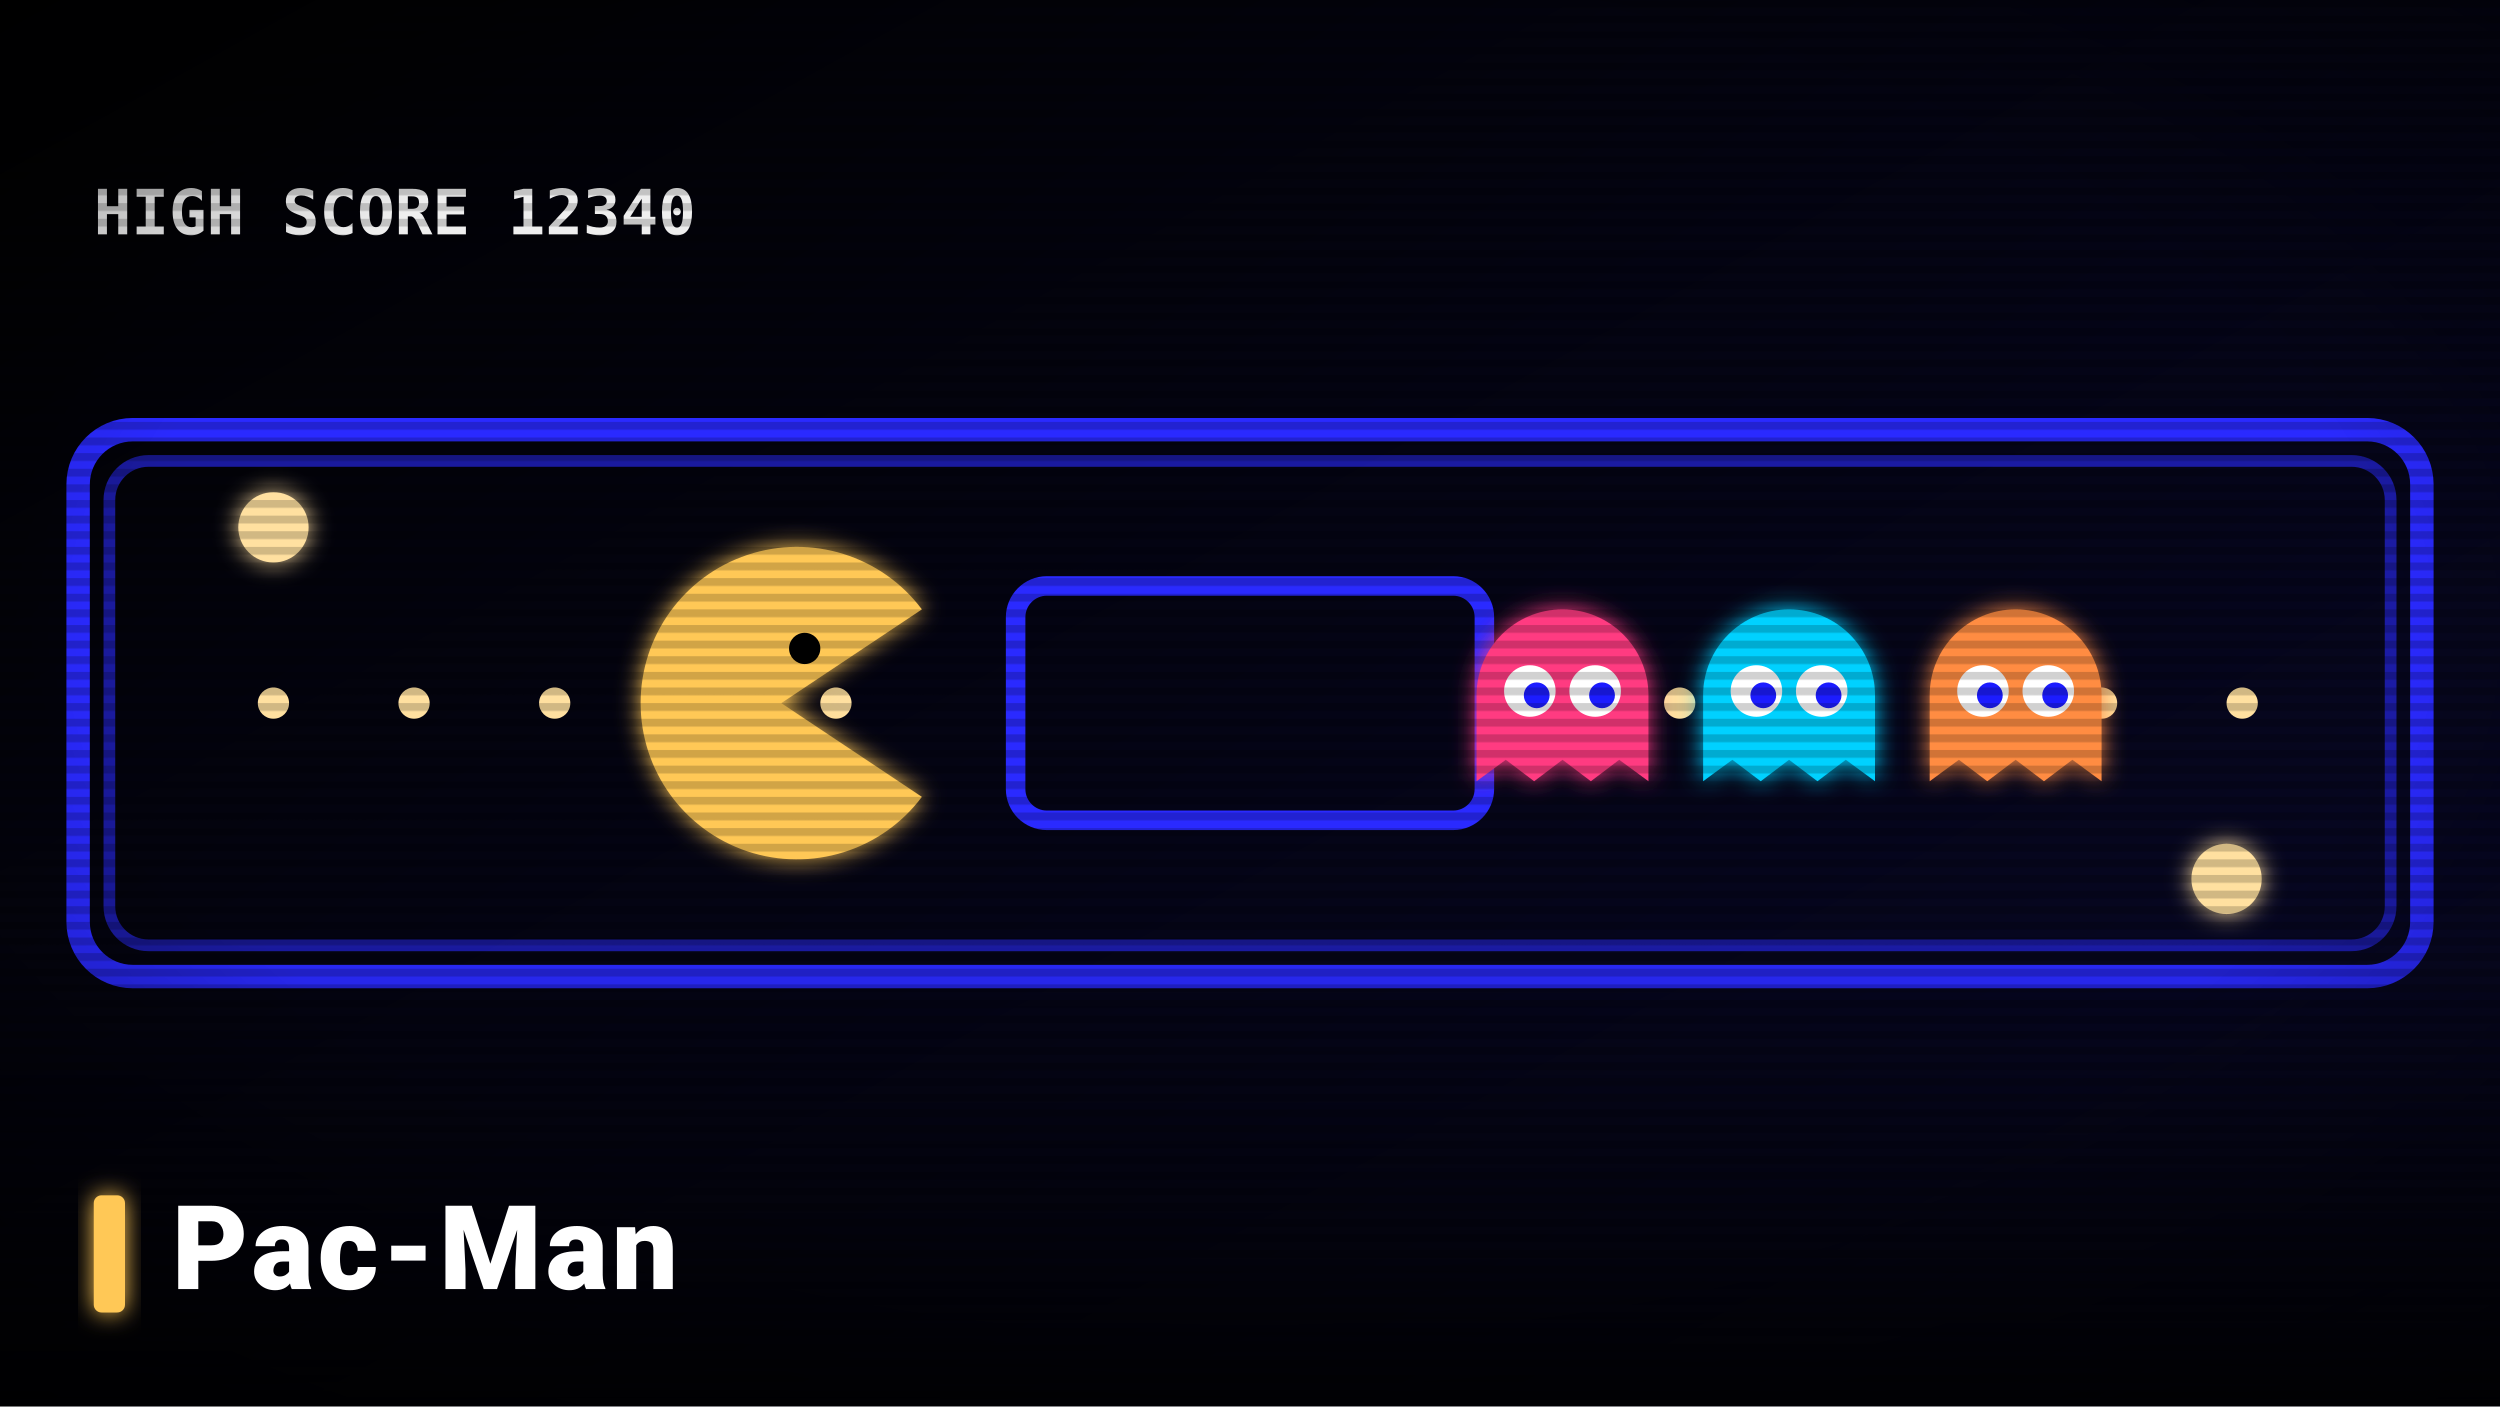
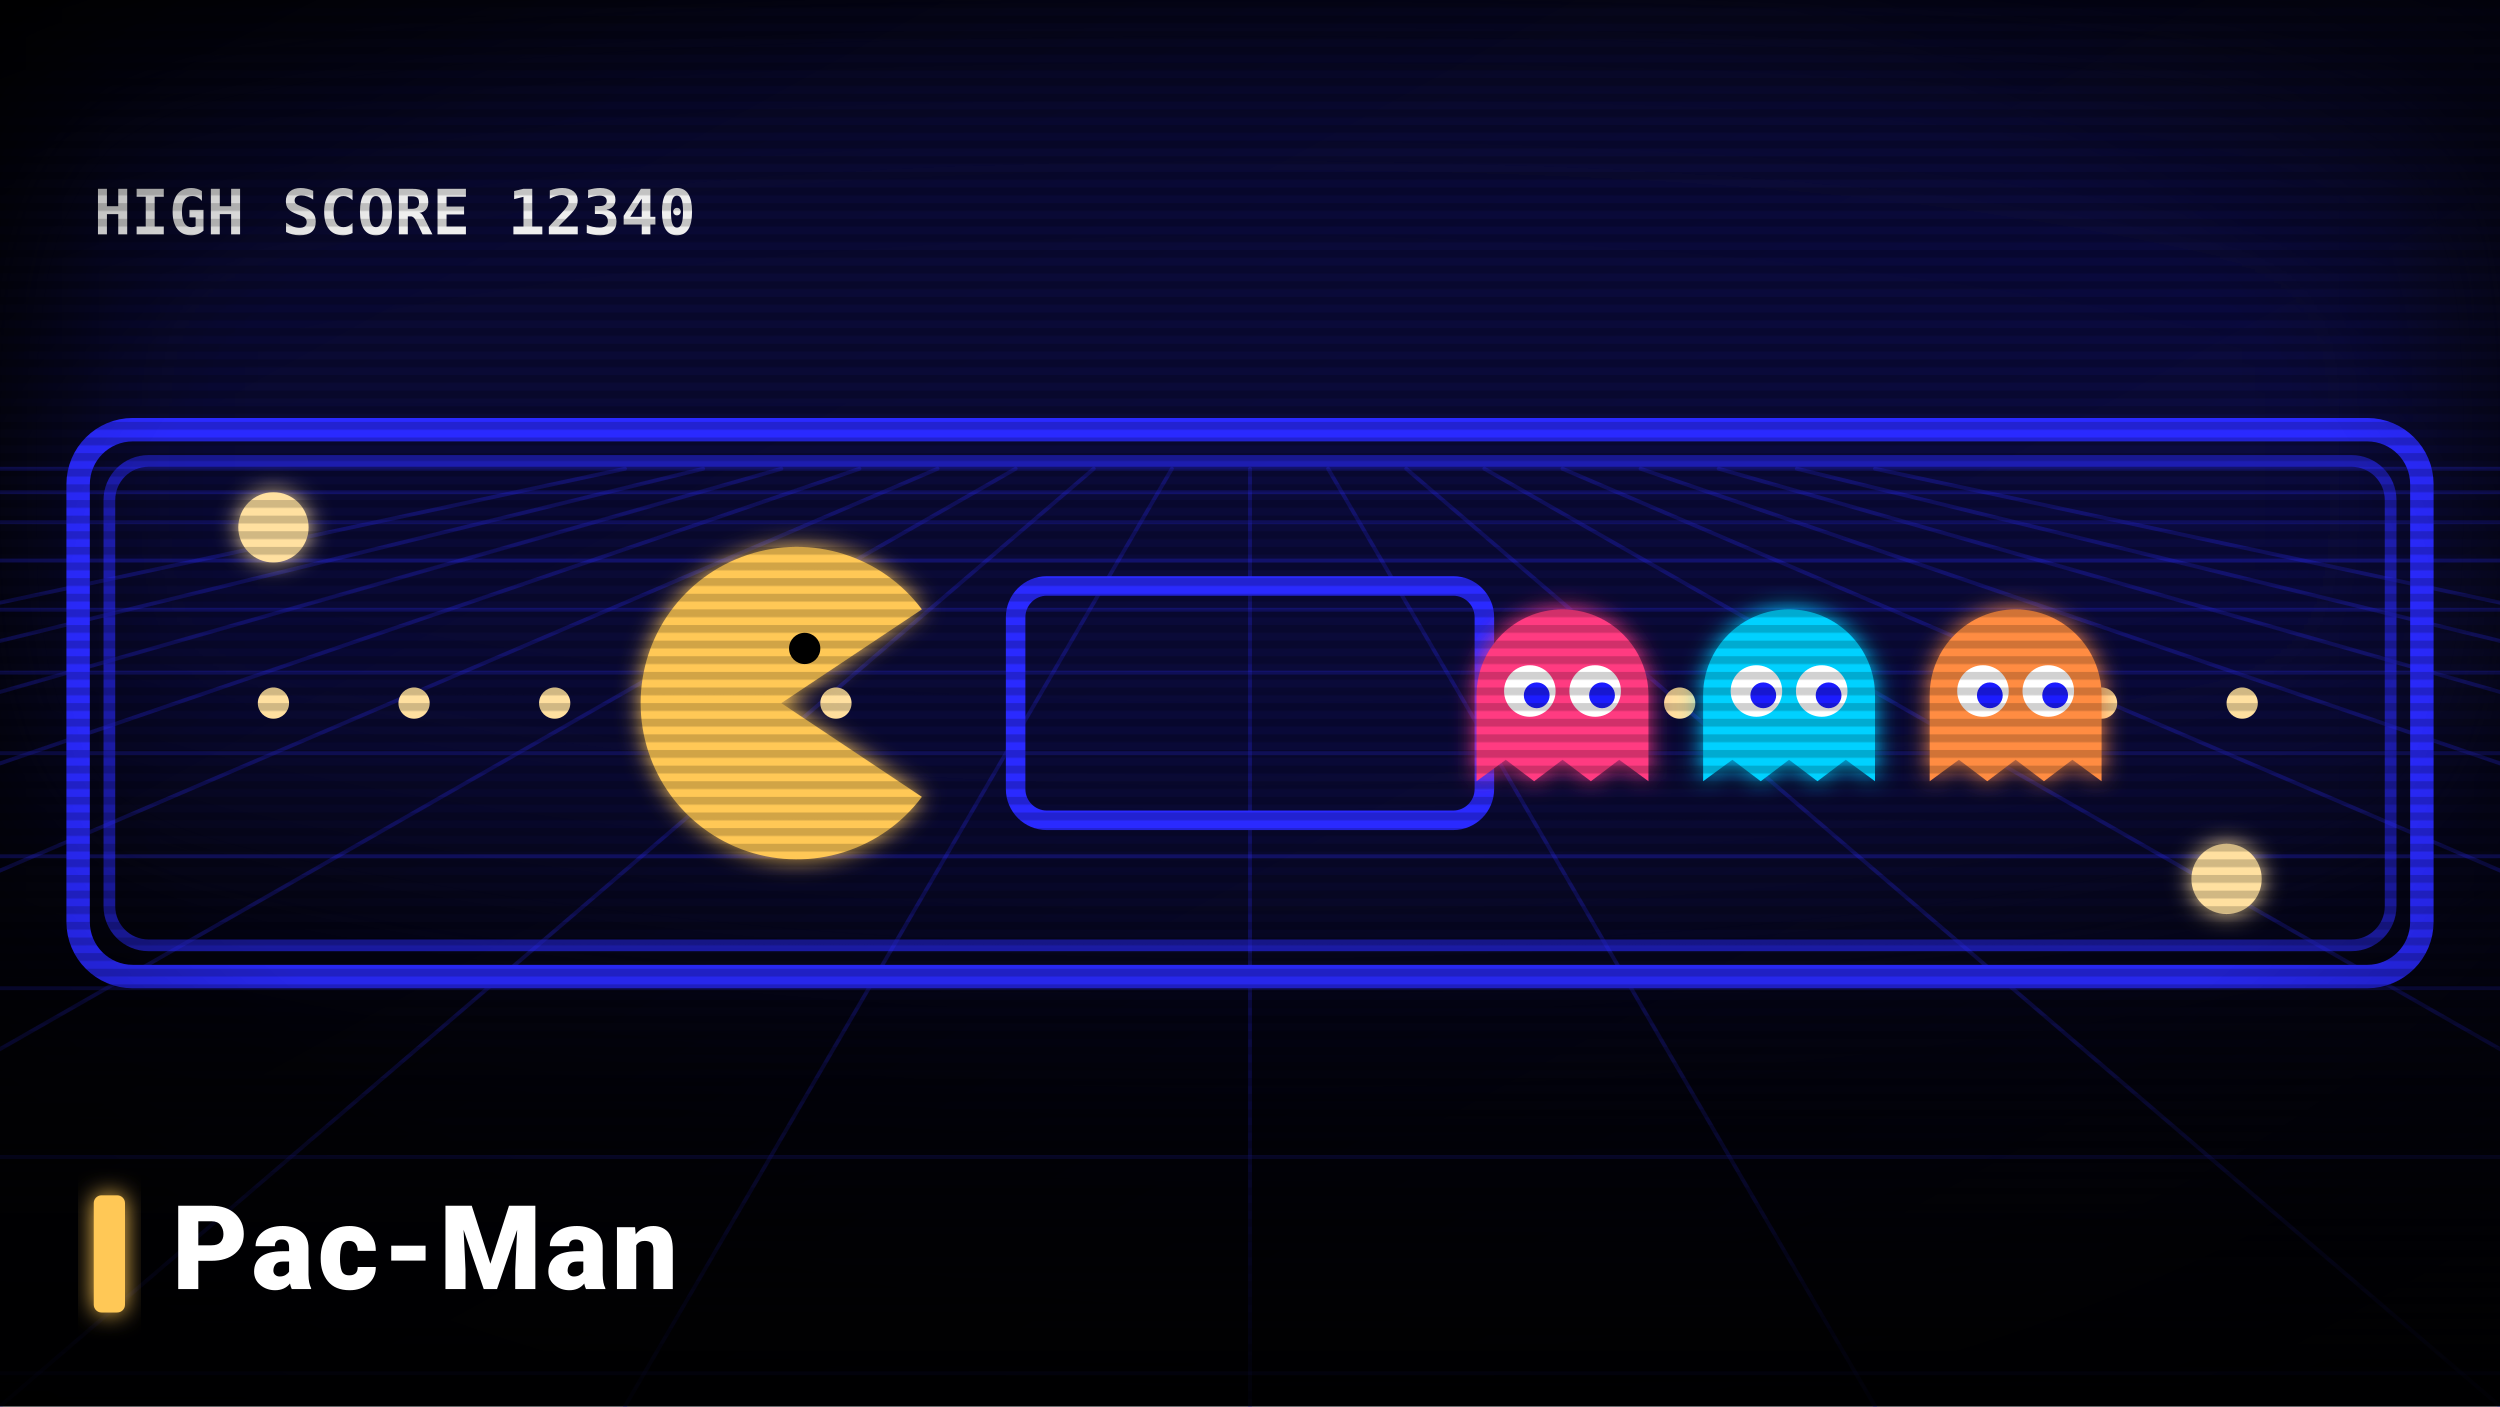
<svg xmlns="http://www.w3.org/2000/svg" viewBox="0 0 640 360" width="640" height="360" role="img" aria-label="Pac-Man">
  <defs>
    <linearGradient id="bg" x1="0" y1="0" x2="1" y2="1">
      <stop offset="0" stop-color="#000" />
      <stop offset="1" stop-color="#08082a" />
    </linearGradient>
    <linearGradient id="fade" x1="0" y1="0" x2="0" y2="1">
      <stop offset="0" stop-color="#000" stop-opacity="0" />
      <stop offset="1" stop-color="#000" stop-opacity=".85" />
    </linearGradient>
    <radialGradient id="vig" cx=".5" cy=".45" r=".75">
      <stop offset=".6" stop-color="#000" stop-opacity="0" />
      <stop offset="1" stop-color="#000" stop-opacity=".55" />
    </radialGradient>
    <pattern id="scan" width="4" height="4" patternUnits="userSpaceOnUse">
      <rect width="4" height="2" fill="#000" />
    </pattern>
+     <radialGradient id="neb" cx=".3" cy=".3" r=".9">
+       <stop offset="0" stop-color="#fff" stop-opacity=".06" />
+       <stop offset="1" stop-color="#000" stop-opacity=".35" />
+     </radialGradient>
+     <linearGradient id="skyg" x1="0" y1="0" x2="0" y2="1">
+       <stop offset="0" stop-color="#2f7bd0" />
+       <stop offset=".7" stop-color="#9fd8ff" />
+       <stop offset="1" stop-color="#d9f0ff" />
+     </linearGradient>
+     <linearGradient id="stoneg" x1="0" y1="0" x2="0" y2="1">
+       <stop offset="0" stop-color="#000" stop-opacity=".2" />
+       <stop offset="1" stop-color="#000" stop-opacity=".6" />
+     </linearGradient>
+     <linearGradient id="arcg" x1="0" y1="0" x2="0" y2="1">
+       <stop offset="0" stop-color="#000" stop-opacity="0" />
+       <stop offset=".4" stop-color="#000" stop-opacity=".35" />
+       <stop offset="1" stop-color="#000" stop-opacity=".7" />
+     </linearGradient>
+     <filter id="grainf" x="0" y="0" width="100%" height="100%">
+       <feTurbulence type="fractalNoise" baseFrequency=".9" numOctaves="2" stitchTiles="stitch" />
+       <feColorMatrix values="0 0 0 0 1  0 0 0 0 1  0 0 0 0 1  0 0 0 .5 0" />
+     </filter>
+     <pattern id="grain" width="160" height="160" patternUnits="userSpaceOnUse">
+       <rect width="160" height="160" filter="url(#grainf)" />
+     </pattern>
+     <filter id="blur30" x="-50%" y="-50%" width="200%" height="200%">
+       <feGaussianBlur stdDeviation="30" />
+     </filter>
+     <filter id="blur2">
+       <feGaussianBlur stdDeviation="2" />
+     </filter>
    <filter id="glow" x="-50%" y="-50%" width="200%" height="200%">
      <feGaussianBlur stdDeviation="3" result="b" />
      <feMerge>
        <feMergeNode in="b" />
        <feMergeNode in="SourceGraphic" />
      </feMerge>
    </filter>
    <filter id="soft" x="-50%" y="-50%" width="200%" height="200%">
      <feGaussianBlur stdDeviation="18" />
    </filter>
    <filter id="shadow" x="-20%" y="-20%" width="140%" height="140%">
      <feDropShadow dx="0" dy="6" stdDeviation="5" flood-color="#000" flood-opacity=".5" />
    </filter>
  </defs>
  <rect width="640" height="360" fill="url(#bg)" />
+   <rect width="640" height="360" fill="url(#arcg)" />
+   <ellipse cx="320.0" cy="120" rx="420" ry="120" fill="#2a2aff" opacity="0.18" filter="url(#blur30)" />
+   <line x1="160.0" y1="120" x2="-960.0" y2="360" stroke="#2a2aff" stroke-width="1" stroke-linecap="round" opacity="0.25" />
+   <line x1="180.0" y1="120" x2="-800.0" y2="360" stroke="#2a2aff" stroke-width="1" stroke-linecap="round" opacity="0.25" />
+   <line x1="200.0" y1="120" x2="-640.0" y2="360" stroke="#2a2aff" stroke-width="1" stroke-linecap="round" opacity="0.25" />
+   <line x1="220.0" y1="120" x2="-480.0" y2="360" stroke="#2a2aff" stroke-width="1" stroke-linecap="round" opacity="0.25" />
+   <line x1="240.0" y1="120" x2="-320.0" y2="360" stroke="#2a2aff" stroke-width="1" stroke-linecap="round" opacity="0.25" />
+   <line x1="260.0" y1="120" x2="-160.0" y2="360" stroke="#2a2aff" stroke-width="1" stroke-linecap="round" opacity="0.25" />
+   <line x1="280.0" y1="120" x2="0.0" y2="360" stroke="#2a2aff" stroke-width="1" stroke-linecap="round" opacity="0.25" />
+   <line x1="300.0" y1="120" x2="160.0" y2="360" stroke="#2a2aff" stroke-width="1" stroke-linecap="round" opacity="0.25" />
+   <line x1="320.0" y1="120" x2="320.0" y2="360" stroke="#2a2aff" stroke-width="1" stroke-linecap="round" opacity="0.25" />
+   <line x1="340.0" y1="120" x2="480.0" y2="360" stroke="#2a2aff" stroke-width="1" stroke-linecap="round" opacity="0.25" />
+   <line x1="360.0" y1="120" x2="640.0" y2="360" stroke="#2a2aff" stroke-width="1" stroke-linecap="round" opacity="0.25" />
+   <line x1="380.0" y1="120" x2="800.0" y2="360" stroke="#2a2aff" stroke-width="1" stroke-linecap="round" opacity="0.25" />
+   <line x1="400.0" y1="120" x2="960.0" y2="360" stroke="#2a2aff" stroke-width="1" stroke-linecap="round" opacity="0.25" />
+   <line x1="420.0" y1="120" x2="1120.0" y2="360" stroke="#2a2aff" stroke-width="1" stroke-linecap="round" opacity="0.25" />
+   <line x1="440.0" y1="120" x2="1280.0" y2="360" stroke="#2a2aff" stroke-width="1" stroke-linecap="round" opacity="0.25" />
+   <line x1="460.0" y1="120" x2="1440.0" y2="360" stroke="#2a2aff" stroke-width="1" stroke-linecap="round" opacity="0.25" />
+   <line x1="480.0" y1="120" x2="1600.0" y2="360" stroke="#2a2aff" stroke-width="1" stroke-linecap="round" opacity="0.25" />
+   <line x1="0" y1="120" x2="640" y2="120" stroke="#2a2aff" stroke-width="1" stroke-linecap="round" opacity="0.25" />
+   <line x1="0" y1="126" x2="640" y2="126" stroke="#2a2aff" stroke-width="1" stroke-linecap="round" opacity="0.25" />
+   <line x1="0" y1="133.68" x2="640" y2="133.68" stroke="#2a2aff" stroke-width="1" stroke-linecap="round" opacity="0.25" />
+   <line x1="0" y1="143.51" x2="640" y2="143.51" stroke="#2a2aff" stroke-width="1" stroke-linecap="round" opacity="0.25" />
+   <line x1="0" y1="156.093" x2="640" y2="156.093" stroke="#2a2aff" stroke-width="1" stroke-linecap="round" opacity="0.25" />
+   <line x1="0" y1="172.199" x2="640" y2="172.199" stroke="#2a2aff" stroke-width="1" stroke-linecap="round" opacity="0.25" />
+   <line x1="0" y1="192.815" x2="640" y2="192.815" stroke="#2a2aff" stroke-width="1" stroke-linecap="round" opacity="0.25" />
+   <line x1="0" y1="219.204" x2="640" y2="219.204" stroke="#2a2aff" stroke-width="1" stroke-linecap="round" opacity="0.25" />
+   <line x1="0" y1="252.981" x2="640" y2="252.981" stroke="#2a2aff" stroke-width="1" stroke-linecap="round" opacity="0.25" />
+   <line x1="0" y1="296.215" x2="640" y2="296.215" stroke="#2a2aff" stroke-width="1" stroke-linecap="round" opacity="0.25" />
+   <line x1="0" y1="351.555" x2="640" y2="351.555" stroke="#2a2aff" stroke-width="1" stroke-linecap="round" opacity="0.25" />
  <rect x="20" y="110" width="600" height="140" fill="none" rx="14" opacity="1" stroke="#2a2aff" stroke-width="6" />
  <rect x="28" y="118" width="584" height="124" fill="none" rx="10" opacity="1" stroke="#2a2aff" stroke-width="3" stroke-opacity=".6" />
  <rect x="260" y="150" width="120" height="60" fill="none" rx="8" opacity="1" stroke="#2a2aff" stroke-width="5" />
  <circle cx="70" cy="180" r="4" fill="#ffe0a0" opacity="1" />
  <circle cx="106" cy="180" r="4" fill="#ffe0a0" opacity="1" />
  <circle cx="142" cy="180" r="4" fill="#ffe0a0" opacity="1" />
  <circle cx="178" cy="180" r="4" fill="#ffe0a0" opacity="1" />
  <circle cx="214" cy="180" r="4" fill="#ffe0a0" opacity="1" />
  <circle cx="430" cy="180" r="4" fill="#ffe0a0" opacity="1" />
  <circle cx="466" cy="180" r="4" fill="#ffe0a0" opacity="1" />
  <circle cx="502" cy="180" r="4" fill="#ffe0a0" opacity="1" />
  <circle cx="538" cy="180" r="4" fill="#ffe0a0" opacity="1" />
  <circle cx="574" cy="180" r="4" fill="#ffe0a0" opacity="1" />
  <circle cx="70" cy="135" r="9" fill="#ffe0a0" opacity="1" filter="url(#glow)" />
  <circle cx="570" cy="225" r="9" fill="#ffe0a0" opacity="1" filter="url(#glow)" />
  <path d="M 200 180 L 236 156 A 40 40 0 1 0 236 204 Z" fill="#ffc857" stroke="none" stroke-width="2" stroke-linecap="round" stroke-linejoin="round" opacity="1" filter="url(#glow)" />
  <circle cx="206" cy="166" r="4" fill="#000" opacity="1" />
  <g filter="url(#glow)">
    <path d="M 378 200 L 378 178 A 22 22 0 0 1 422 178 L 422 200 L 414.52 194.5 L 407.26 200 L 400 194.5 L 392.74 200 L 385.48 194.5 Z" fill="#ff3b81" stroke="none" stroke-width="2" stroke-linecap="round" stroke-linejoin="round" opacity="1" />
    <circle cx="391.64" cy="176.9" r="6.6" fill="#fff" opacity="1" />
    <circle cx="408.36" cy="176.9" r="6.6" fill="#fff" opacity="1" />
    <circle cx="393.4" cy="178" r="3.3" fill="#1a1aff" opacity="1" />
    <circle cx="410.12" cy="178" r="3.3" fill="#1a1aff" opacity="1" />
  </g>
  <g filter="url(#glow)">
    <path d="M 436 200 L 436 178 A 22 22 0 0 1 480 178 L 480 200 L 472.52 194.5 L 465.26 200 L 458 194.5 L 450.74 200 L 443.48 194.5 Z" fill="#00d1ff" stroke="none" stroke-width="2" stroke-linecap="round" stroke-linejoin="round" opacity="1" />
    <circle cx="449.64" cy="176.9" r="6.6" fill="#fff" opacity="1" />
    <circle cx="466.36" cy="176.9" r="6.6" fill="#fff" opacity="1" />
    <circle cx="451.4" cy="178" r="3.3" fill="#1a1aff" opacity="1" />
    <circle cx="468.12" cy="178" r="3.3" fill="#1a1aff" opacity="1" />
  </g>
  <g filter="url(#glow)">
    <path d="M 494 200 L 494 178 A 22 22 0 0 1 538 178 L 538 200 L 530.52 194.5 L 523.26 200 L 516 194.5 L 508.74 200 L 501.48 194.5 Z" fill="#ff8c42" stroke="none" stroke-width="2" stroke-linecap="round" stroke-linejoin="round" opacity="1" />
    <circle cx="507.64" cy="176.9" r="6.6" fill="#fff" opacity="1" />
    <circle cx="524.36" cy="176.9" r="6.6" fill="#fff" opacity="1" />
    <circle cx="509.4" cy="178" r="3.3" fill="#1a1aff" opacity="1" />
    <circle cx="526.12" cy="178" r="3.3" fill="#1a1aff" opacity="1" />
  </g>
  <text x="24" y="60" font-family="monospace" font-weight="bold" font-size="16" fill="#eee" opacity="1">HIGH SCORE  12340</text>
  <rect x="0" y="280" width="640" height="80" fill="none" rx="0" opacity="1" />
  <rect width="640" height="360" fill="url(#scan)" opacity=".18" />
  <rect width="640" height="360" fill="url(#vig)" />
  <rect x="0" y="240" width="640" height="120" fill="url(#fade)" />
  <rect x="24" y="306" width="8" height="30" fill="#ffc857" rx="2" filter="url(#glow)" />
  <text x="44" y="330" font-family="ui-sans-serif,system-ui,Segoe UI,Roboto,Helvetica,Arial" font-size="30" font-weight="800" fill="#fff" letter-spacing="1">Pac-Man</text>
</svg>
